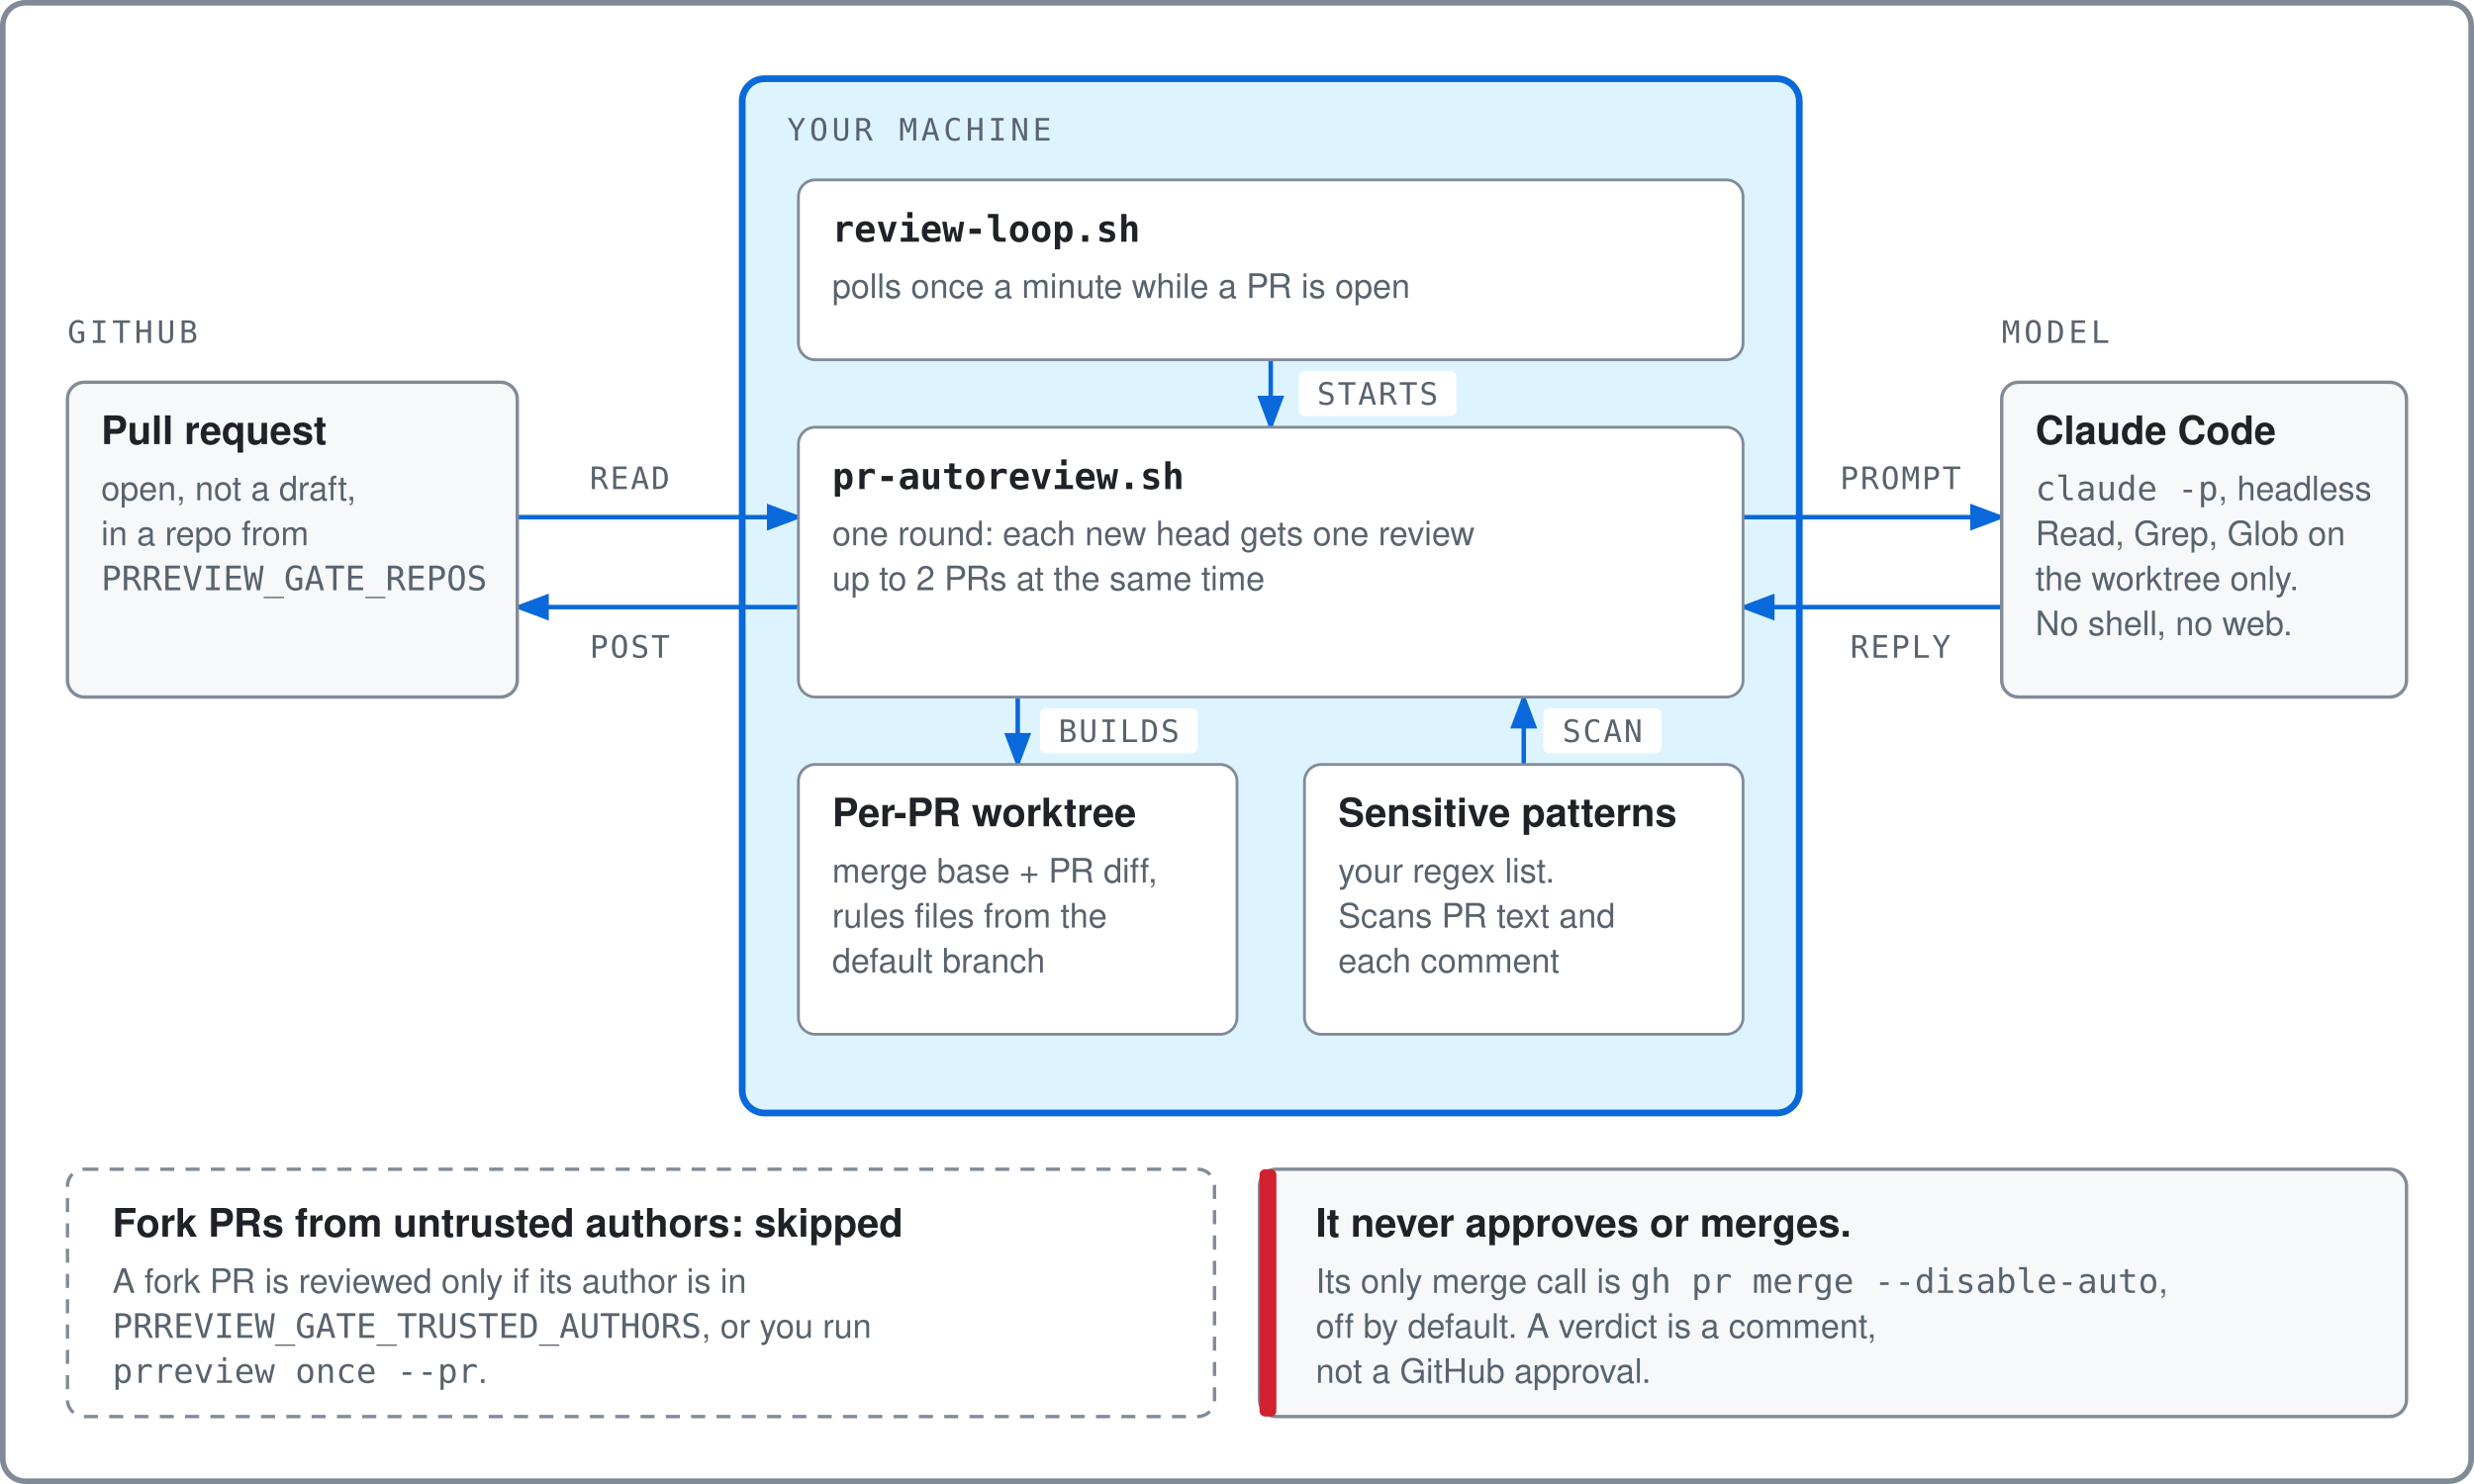
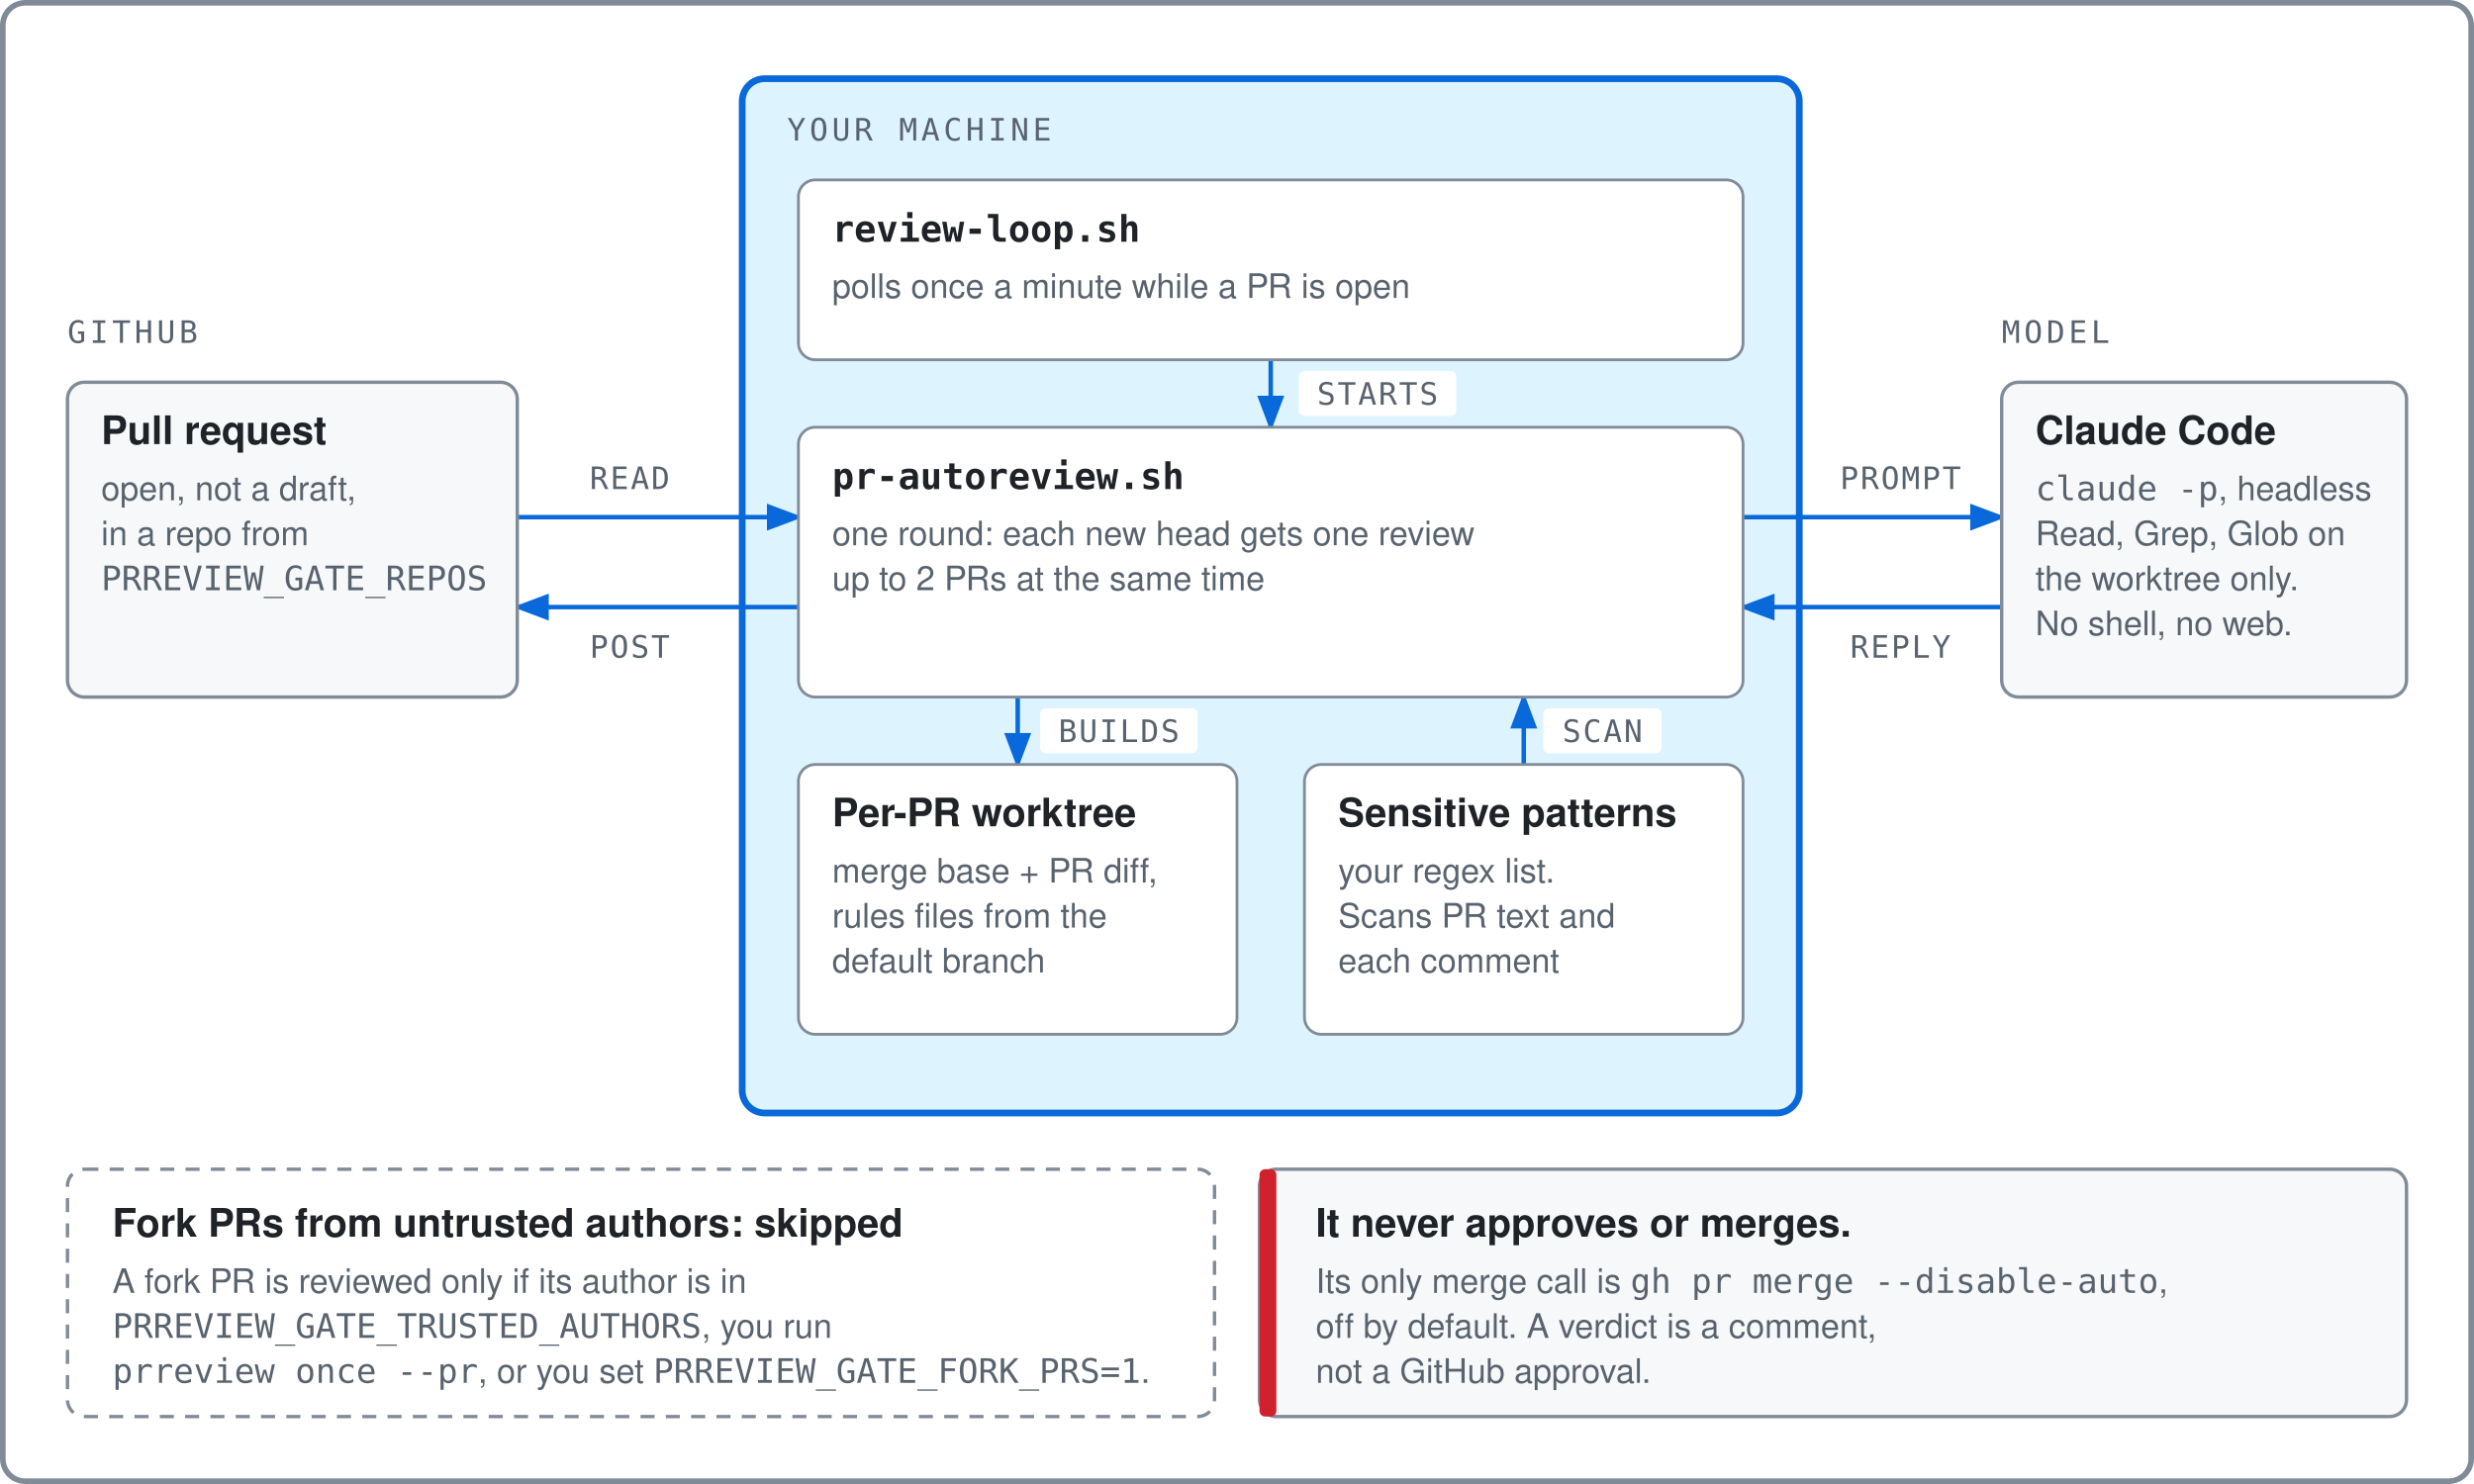
<svg xmlns="http://www.w3.org/2000/svg" viewBox="0 0 880 528" role="img" aria-labelledby="overview-github-title overview-github-desc" id="overview-github-root">
  <defs>
    <style>#overview-github-root { font-family: -apple-system, BlinkMacSystemFont, "Segoe UI", Helvetica, Arial, sans-serif; color: #1F2328; }
      #overview-github-root .page { max-width: 1000px; width: 100%; }
      #overview-github-root .diagram-container { width: 100%; overflow-x: auto; }
      #overview-github-root .diagram-container { overflow-x: visible; }
      #overview-github-root .bg { fill: #FFFFFF; }
      #overview-github-root .edge-frame { fill: none; stroke: #818B98; stroke-width: 2; }
      #overview-github-root text { font-family: -apple-system, BlinkMacSystemFont, "Segoe UI", Helvetica, Arial, sans-serif; fill: #1F2328; font-size: 12px; }
      #overview-github-root .t-name { font-size: 14px; font-weight: 600; }
      #overview-github-root .t-name-code { font-family: ui-monospace, SFMono-Regular, Menlo, Consolas, monospace; font-size: 13px; font-weight: 700; }
      #overview-github-root .t-sub { fill: #59636E; }
      #overview-github-root .t-code { font-family: ui-monospace, SFMono-Regular, Menlo, Consolas, monospace; font-size: 12px; }
      #overview-github-root .t-eye { font-family: ui-monospace, SFMono-Regular, Menlo, Consolas, monospace; font-size: 11px; letter-spacing: .12em; fill: #59636E; }
      #overview-github-root .t-arrow { font-family: ui-monospace, SFMono-Regular, Menlo, Consolas, monospace; font-size: 11px; letter-spacing: .06em; fill: #59636E; }
      #overview-github-root .t-alert { fill: #D1242F; font-weight: 700; }
      #overview-github-root .t-chip { fill: #FFFFFF; font-weight: 700; }
      #overview-github-root .t-title { font-size: 14px; font-weight: 700; }
      #overview-github-root .mask { fill: #FFFFFF; }
      #overview-github-root .node { fill: #F6F8FA; stroke: #818B98; stroke-width: 1.2; }
      #overview-github-root .raised { fill: #FFFFFF; stroke: #818B98; stroke-width: 1; }
      #overview-github-root .hero { fill: #DDF4FF; stroke: #0969DA; stroke-width: 2.4; }
      #overview-github-root .optional { fill: none; stroke: #818B98; stroke-width: 1.2; stroke-dasharray: 5 4; }
      #overview-github-root .zone { fill: none; stroke: #818B98; stroke-width: 1; stroke-dasharray: 4 4; }
      #overview-github-root .strip { fill: #F6F8FA; stroke: #818B98; stroke-width: 1.2; }
      #overview-github-root .bar { fill: #CF222E; }
      #overview-github-root .alert-node { fill: #FFFFFF; stroke: #CF222E; stroke-width: 2; stroke-dasharray: 6 4; }
      #overview-github-root .edge { fill: none; stroke: #0969DA; stroke-width: 1.6; }
      #overview-github-root .edge-dash { fill: none; stroke: #0969DA; stroke-width: 1.4; stroke-dasharray: 5 4; }
      #overview-github-root .edge-alert { fill: none; stroke: #CF222E; stroke-width: 1.6; }
      #overview-github-root .mk { fill: #0969DA; }
      #overview-github-root .mk-alert { fill: #CF222E; }
      #overview-github-root .chip { fill: #25292E; }
      #overview-github-root .dot { fill: #1F2328; }
      #overview-github-root .bullet { fill: #59636E; }
      #overview-github-root .diamond { fill: #FFFFFF; stroke: #818B98; stroke-width: 1.4; }</style>
    <marker id="overview-github-arrow" markerWidth="8" markerHeight="6" refX="7" refY="3" orient="auto">
      <polygon class="mk" points="0 0, 8 3, 0 6" />
    </marker>
    <marker id="overview-github-arrow-alert" markerWidth="8" markerHeight="6" refX="7" refY="3" orient="auto">
      <polygon class="mk-alert" points="0 0, 8 3, 0 6" />
    </marker>
  </defs>
  <rect class="bg" width="880" height="528" />
  <rect class="edge-frame" x="1" y="1" width="878" height="526" rx="8" />
  <g transform="translate(0,-28)">
    <rect class="hero" x="264" y="56" width="376" height="368" rx="8" />
    <text class="t-eye" x="280" y="78">YOUR MACHINE</text>
    <text class="t-eye" x="24" y="150">GITHUB</text>
    <text class="t-eye" x="712" y="150">MODEL</text>
    <path class="edge" d="M184,212 H284" marker-end="url(#overview-github-arrow)" />
    <path class="edge" d="M284,244 H184" marker-end="url(#overview-github-arrow)" />
    <path class="edge" d="M620,212 H712" marker-end="url(#overview-github-arrow)" />
    <path class="edge" d="M712,244 H620" marker-end="url(#overview-github-arrow)" />
    <path class="edge" d="M452,156 V180" marker-end="url(#overview-github-arrow)" />
    <path class="edge" d="M362,276 V300" marker-end="url(#overview-github-arrow)" />
    <path class="edge" d="M542,300 V276" marker-end="url(#overview-github-arrow)" />
    <rect class="mask" x="203" y="190" width="42" height="16" rx="2" />
    <text class="t-arrow" x="224" y="202" text-anchor="middle">READ</text>
    <rect class="mask" x="203" y="250" width="42" height="16" rx="2" />
    <text class="t-arrow" x="224" y="262" text-anchor="middle">POST</text>
    <rect class="mask" x="648" y="190" width="56" height="16" rx="2" />
    <text class="t-arrow" x="676" y="202" text-anchor="middle">PROMPT</text>
    <rect class="mask" x="652" y="250" width="48" height="16" rx="2" />
    <text class="t-arrow" x="676" y="262" text-anchor="middle">REPLY</text>
    <rect class="mask" x="462" y="160" width="56" height="16" rx="2" />
    <text class="t-arrow" x="490" y="172" text-anchor="middle">STARTS</text>
    <rect class="mask" x="370" y="280" width="56" height="16" rx="2" />
    <text class="t-arrow" x="398" y="292" text-anchor="middle">BUILDS</text>
    <rect class="mask" x="549" y="280" width="42" height="16" rx="2" />
    <text class="t-arrow" x="570" y="292" text-anchor="middle">SCAN</text>
    <g data-box="24 164 160 112">
      <rect class="node" x="24" y="164" width="160" height="112" rx="6" />
      <text class="t-name" x="36" y="186">Pull request</text>
      <text class="t-sub" x="36" y="206">open, not a draft,</text>
      <text class="t-sub" x="36" y="222">in a repo from</text>
      <text class="t-sub" x="36" y="238">
        <tspan class="t-code">PRREVIEW_GATE_REPOS</tspan>
      </text>
    </g>
    <g data-box="284 92 336 64">
      <rect class="raised" x="284" y="92" width="336" height="64" rx="6" />
      <text class="t-name-code" x="296" y="114">review-loop.sh</text>
      <text class="t-sub" x="296" y="134">polls once a minute while a PR is open</text>
    </g>
    <g data-box="284 180 336 96">
      <rect class="raised" x="284" y="180" width="336" height="96" rx="6" />
      <text class="t-name-code" x="296" y="202">pr-autoreview.sh</text>
      <text class="t-sub" x="296" y="222">one round: each new head gets one review</text>
      <text class="t-sub" x="296" y="238">up to 2 PRs at the same time</text>
    </g>
    <g data-box="284 300 156 96">
      <rect class="raised" x="284" y="300" width="156" height="96" rx="6" />
      <text class="t-name" x="296" y="322">Per-PR worktree</text>
      <text class="t-sub" x="296" y="342">merge base + PR diff,</text>
      <text class="t-sub" x="296" y="358">rules files from the</text>
      <text class="t-sub" x="296" y="374">default branch</text>
    </g>
    <g data-box="464 300 156 96">
      <rect class="raised" x="464" y="300" width="156" height="96" rx="6" />
      <text class="t-name" x="476" y="322">Sensitive patterns</text>
      <text class="t-sub" x="476" y="342">your regex list.</text>
      <text class="t-sub" x="476" y="358">Scans PR text and</text>
      <text class="t-sub" x="476" y="374">each comment</text>
    </g>
    <g data-box="712 164 144 112">
      <rect class="node" x="712" y="164" width="144" height="112" rx="6" />
      <text class="t-name" x="724" y="186">Claude Code</text>
      <text class="t-sub" x="724" y="206">
        <tspan class="t-code">claude -p</tspan>, headless</text>
      <text class="t-sub" x="724" y="222">Read, Grep, Glob on</text>
      <text class="t-sub" x="724" y="238">the worktree only.</text>
      <text class="t-sub" x="724" y="254">No shell, no web.</text>
    </g>
    <g data-box="24 444 408 88">
      <rect class="optional" x="24" y="444" width="408" height="88" rx="6" />
      <text class="t-title" x="40" y="468">Fork PRs from untrusted authors: skipped</text>
      <text class="t-sub" x="40" y="488">A fork PR is reviewed only if its author is in</text>
      <text class="t-sub" x="40" y="504">
-         <tspan class="t-code">PRREVIEW_GATE_TRUSTED_AUTHORS</tspan>, or you run</text>
+         <tspan class="t-code">PRREVIEW_GATE_TRUSTED_AUTHORS</tspan>, you run</text>
      <text class="t-sub" x="40" y="520">
-         <tspan class="t-code">prreview once --pr</tspan>.</text>
+         <tspan class="t-code">prreview once --pr</tspan>, or you set <tspan class="t-code">PRREVIEW_GATE_FORK_PRS=1</tspan>.</text>
    </g>
    <g data-box="448 444 408 88">
      <rect class="strip" x="448" y="444" width="408" height="88" rx="6" />
      <rect class="bar" x="448" y="444" width="6" height="88" rx="2" />
      <text class="t-title" x="468" y="468">It never approves or merges.</text>
      <text class="t-sub" x="468" y="488">Its only merge call is <tspan class="t-code">gh pr merge --disable-auto</tspan>,</text>
      <text class="t-sub" x="468" y="504">off by default. A verdict is a comment,</text>
      <text class="t-sub" x="468" y="520">not a GitHub approval.</text>
    </g>
  </g>
</svg>
